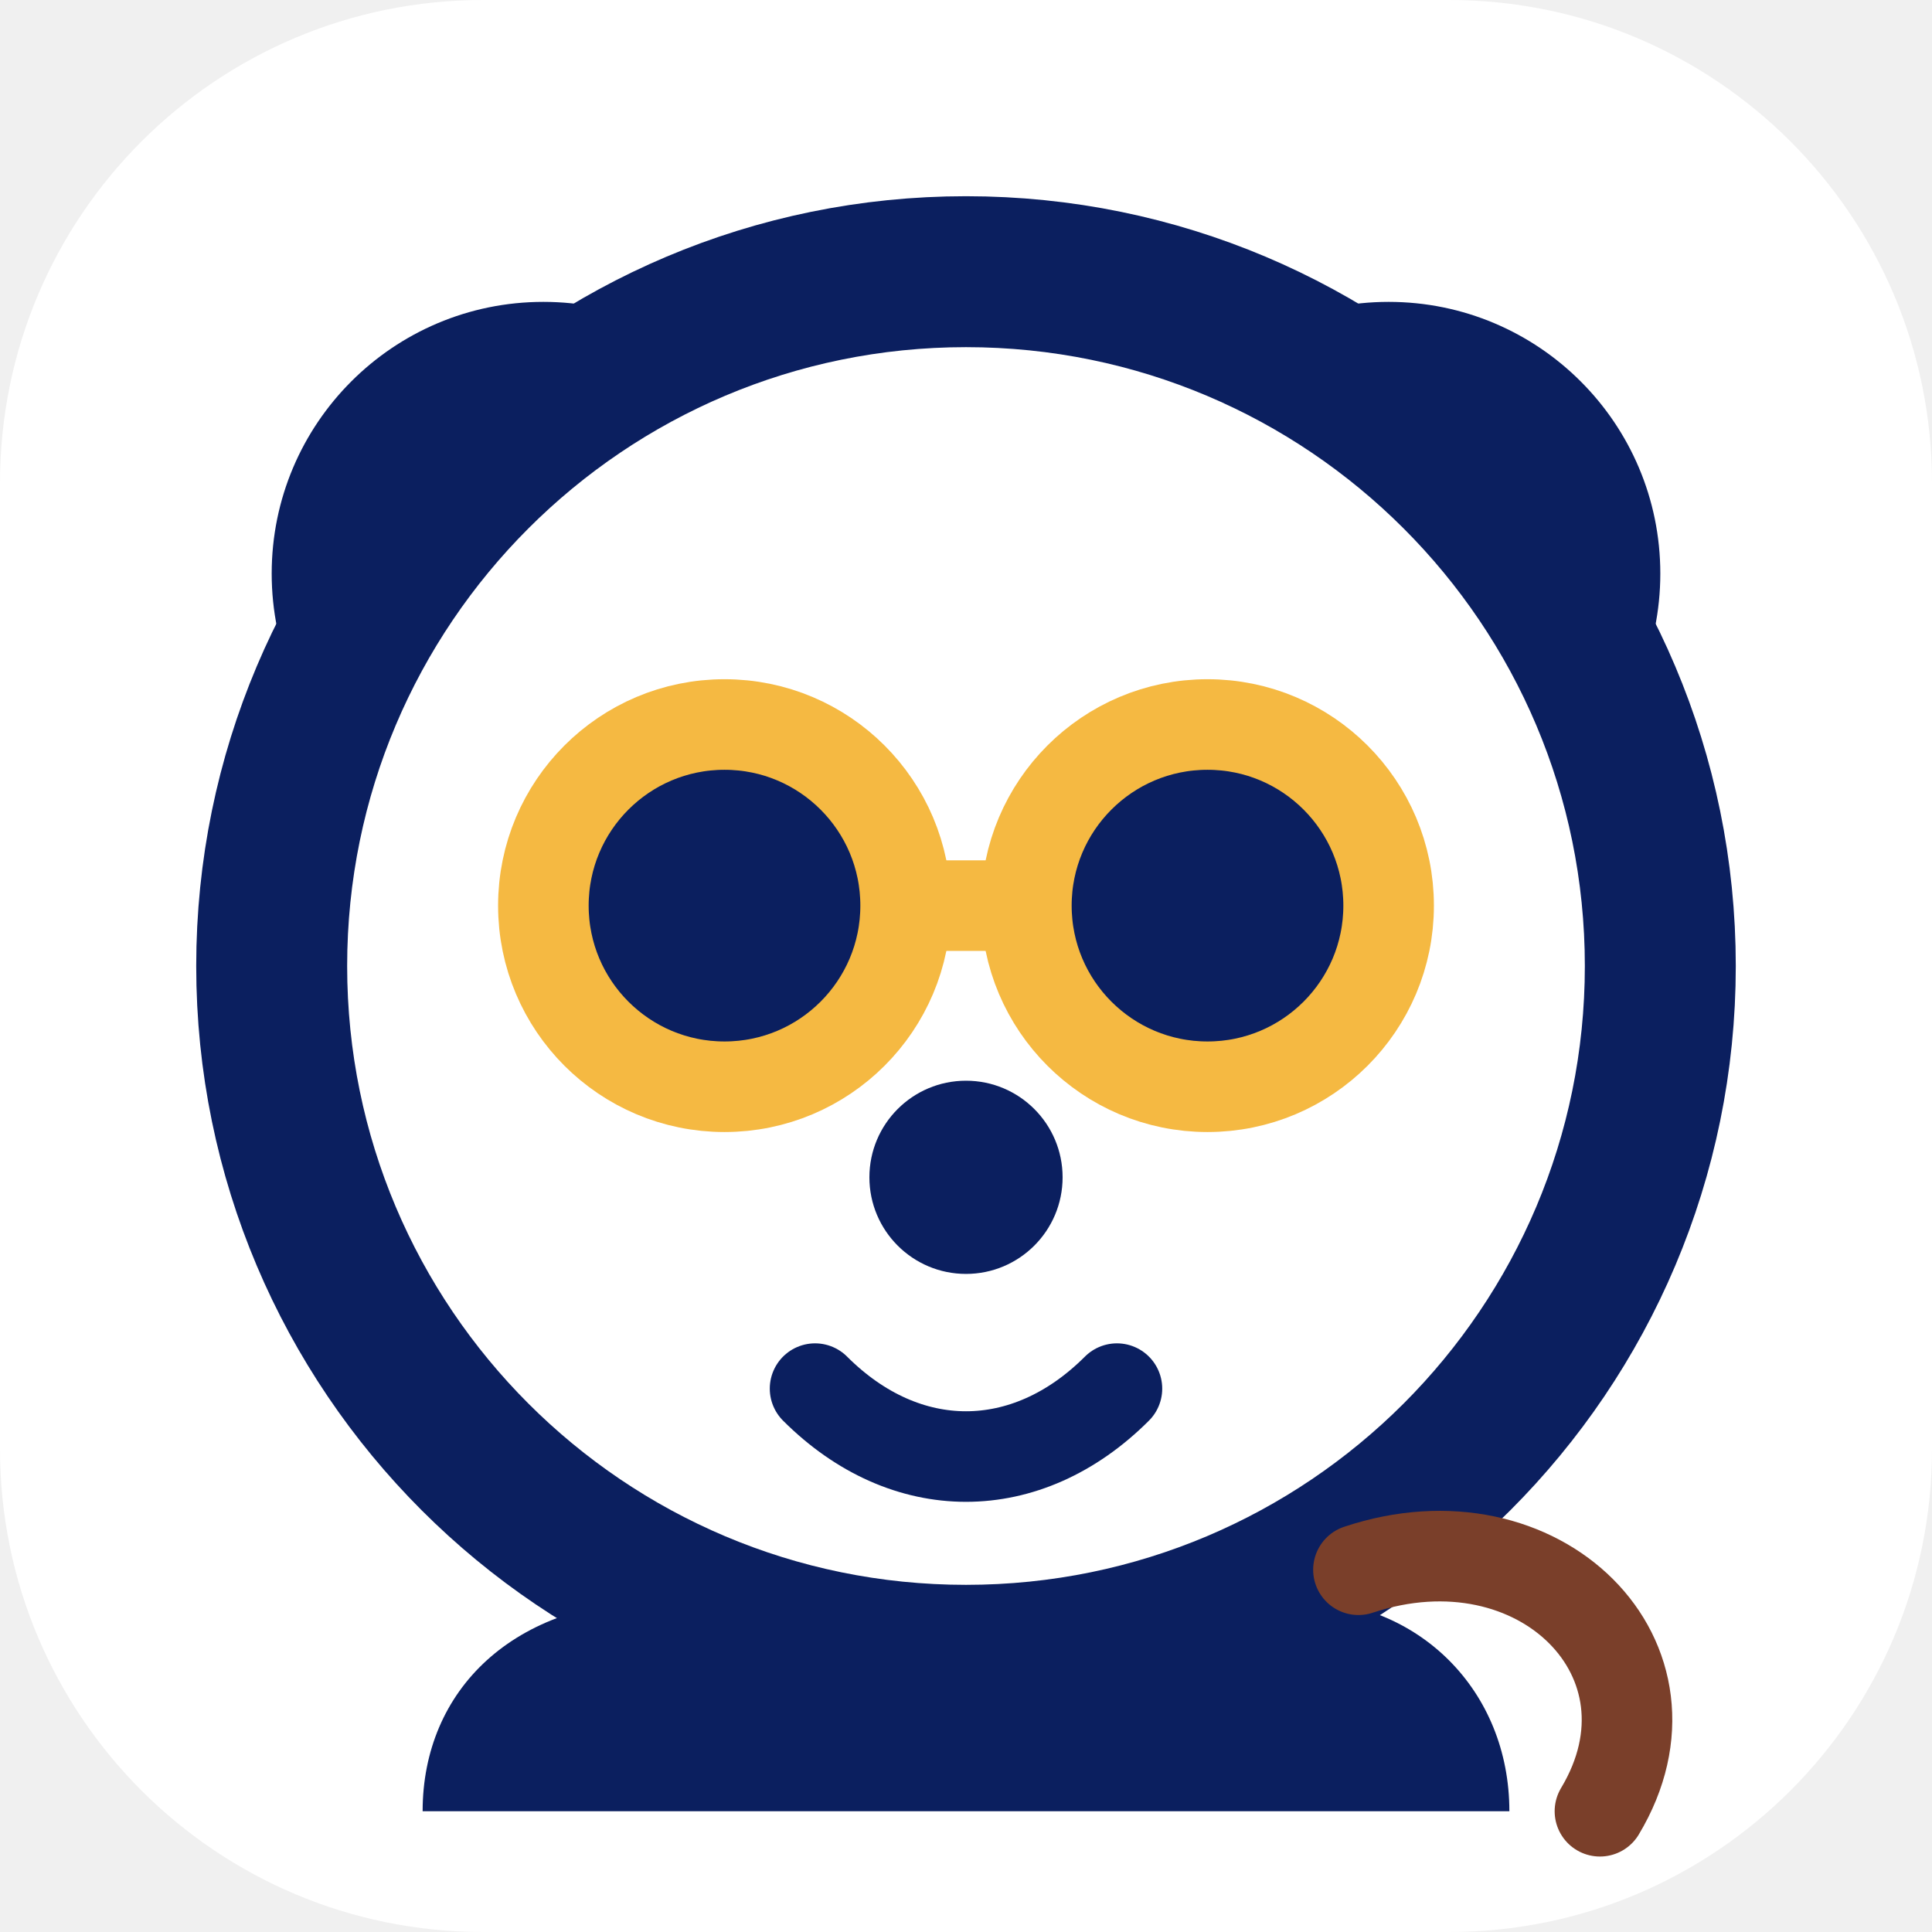
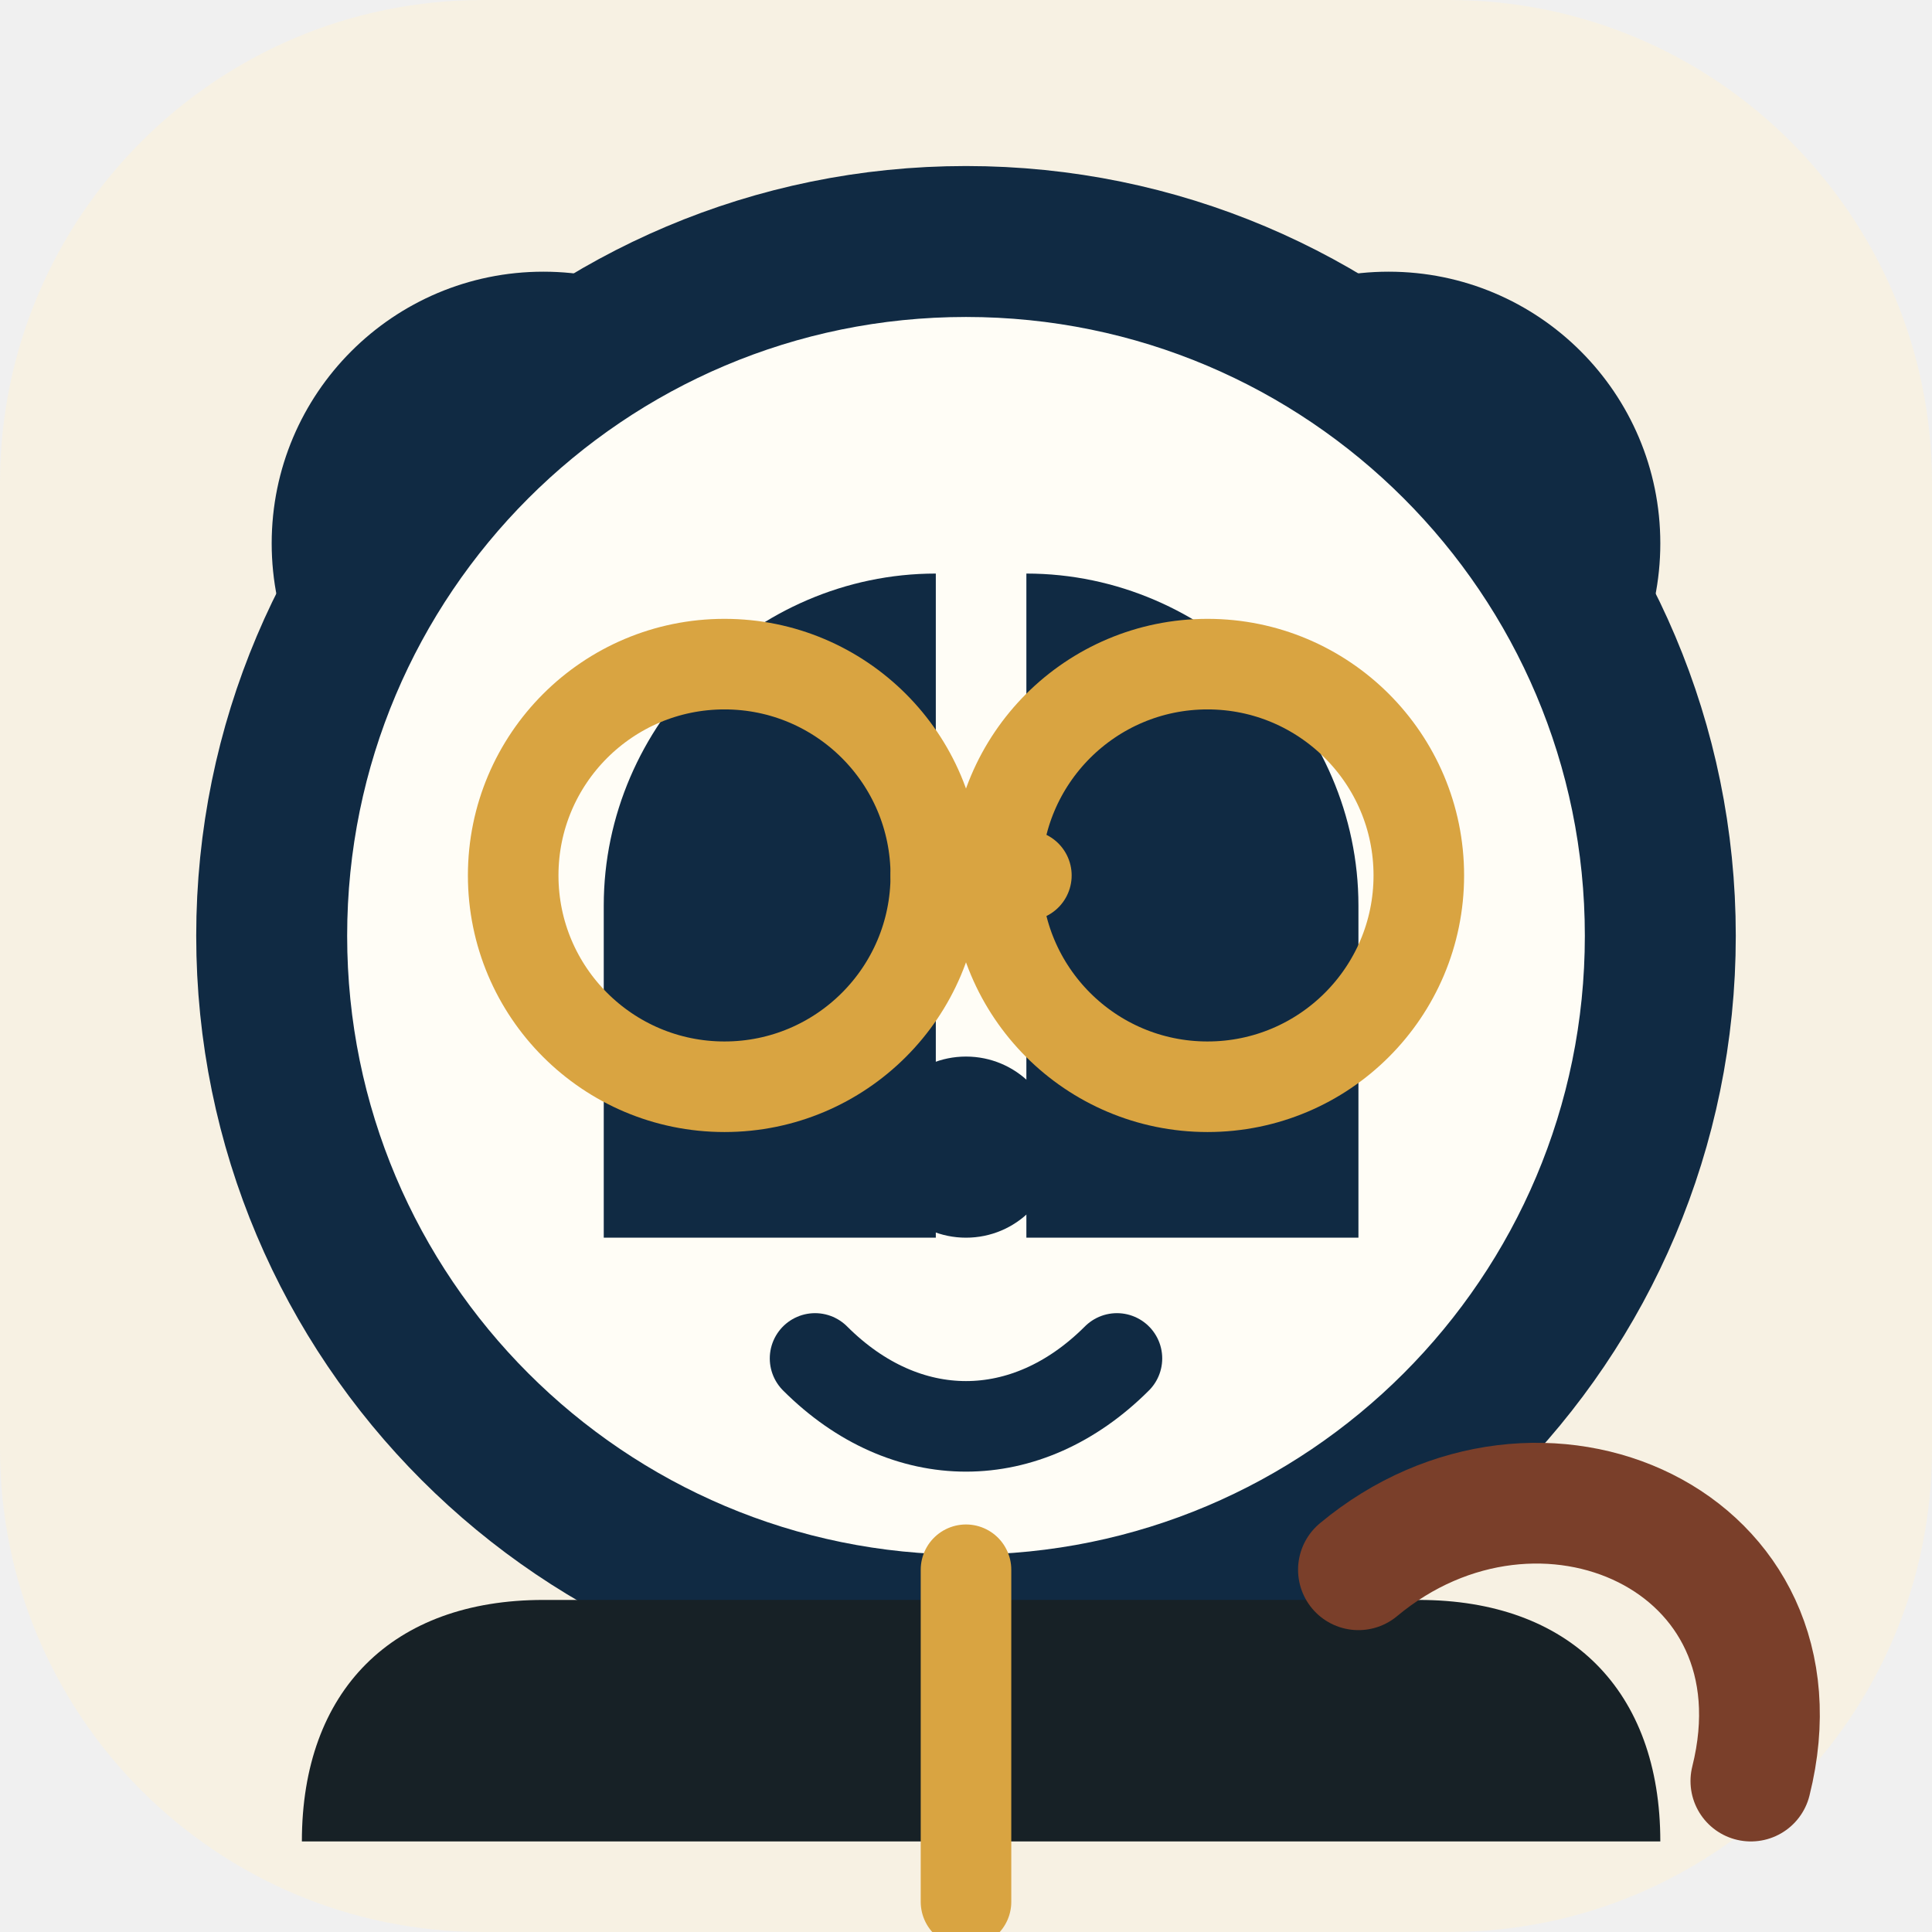
<svg xmlns="http://www.w3.org/2000/svg" width="64" height="64" viewBox="0 0 64 64" fill="none">
-   <rect width="64" height="64" rx="16" fill="#FFFFFF" />
-   <circle cx="18" cy="19" r="9" fill="#0B1F5F" />
-   <circle cx="46" cy="19" r="9" fill="#0B1F5F" />
-   <circle cx="32" cy="32" r="23" fill="#FFFFFF" stroke="#0B1F5F" stroke-width="5" />
-   <circle cx="24" cy="30" r="7" fill="#0B1F5F" />
-   <circle cx="40" cy="30" r="7" fill="#0B1F5F" />
-   <circle cx="24" cy="30" r="6" stroke="#F5B942" stroke-width="3" />
-   <circle cx="40" cy="30" r="6" stroke="#F5B942" stroke-width="3" />
-   <path d="M31 30H33" stroke="#F5B942" stroke-width="3" stroke-linecap="round" />
-   <circle cx="32" cy="39" r="3.2" fill="#0B1F5F" />
-   <path d="M27 46C30 49 34 49 37 46" stroke="#0B1F5F" stroke-width="3" stroke-linecap="round" />
-   <path d="M22 53H43C47 53 50 56 50 60H14C14 56 17 53 22 53Z" fill="#0B1F5F" />
-   <path d="M45 52C51 50 56 55 53 60" stroke="#7A3F2A" stroke-width="3" stroke-linecap="round" />
+   <rect width="64" height="64" rx="16" fill="#F7F1E3" />
+   <circle cx="18" cy="18" r="9" fill="#102A43" />
+   <circle cx="46" cy="18" r="9" fill="#102A43" />
+   <circle cx="32" cy="31" r="23" fill="#FFFDF6" stroke="#102A43" stroke-width="5" />
+   <path d="M20 30c0-6 5-11 11-11v22H20V30Z" fill="#102A43" />
+   <path d="M34 19c6 0 11 5 11 11v11H34V19Z" fill="#102A43" />
+   <circle cx="24" cy="29" r="7" stroke="#D9A441" stroke-width="3" />
+   <circle cx="40" cy="29" r="7" stroke="#D9A441" stroke-width="3" />
+   <path d="M31 29h3" stroke="#D9A441" stroke-width="3" stroke-linecap="round" />
+   <circle cx="32" cy="38" r="3" fill="#102A43" />
+   <path d="M27 45c3 3 7 3 10 0" stroke="#102A43" stroke-width="3" stroke-linecap="round" />
+   <path d="M18 53h29c5 0 8 3 8 8H10c0-5 3-8 8-8Z" fill="#172126" />
+   <path d="M32 52v11" stroke="#D9A441" stroke-width="3" stroke-linecap="round" />
+   <path d="M45 52c6-5 15-1 13 7" stroke="#7A3F2A" stroke-width="4" stroke-linecap="round" />
</svg>
